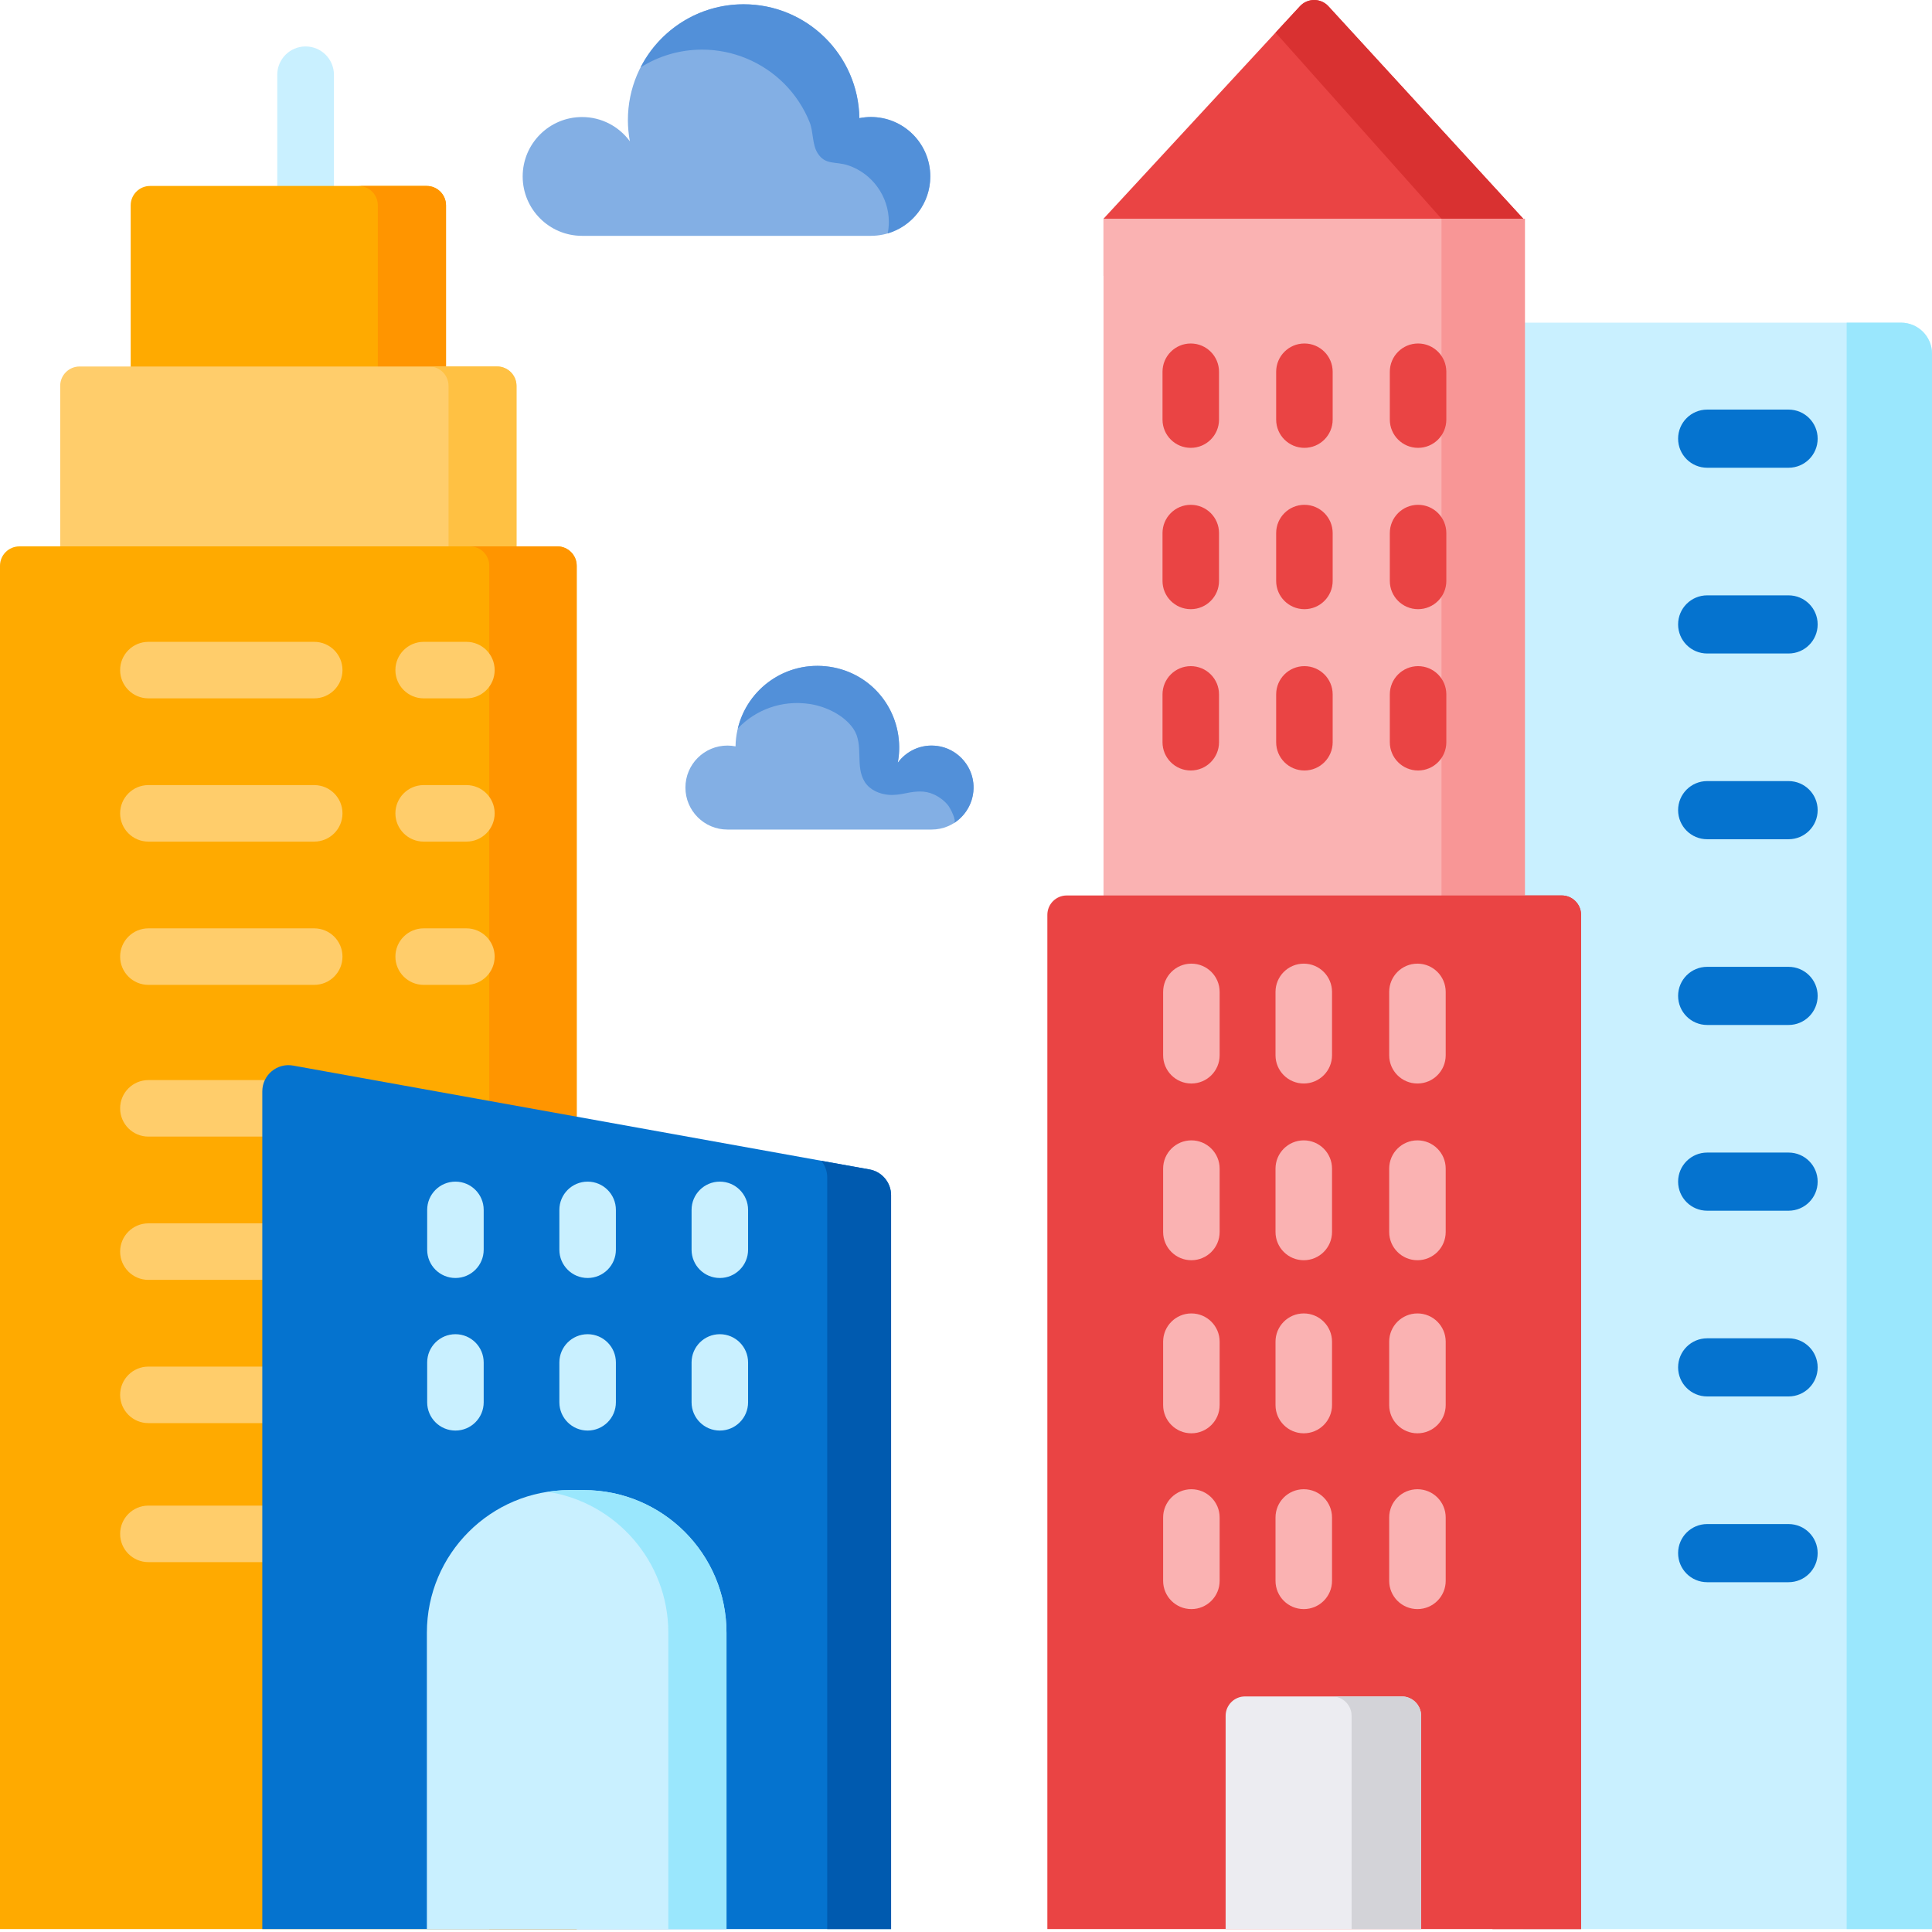
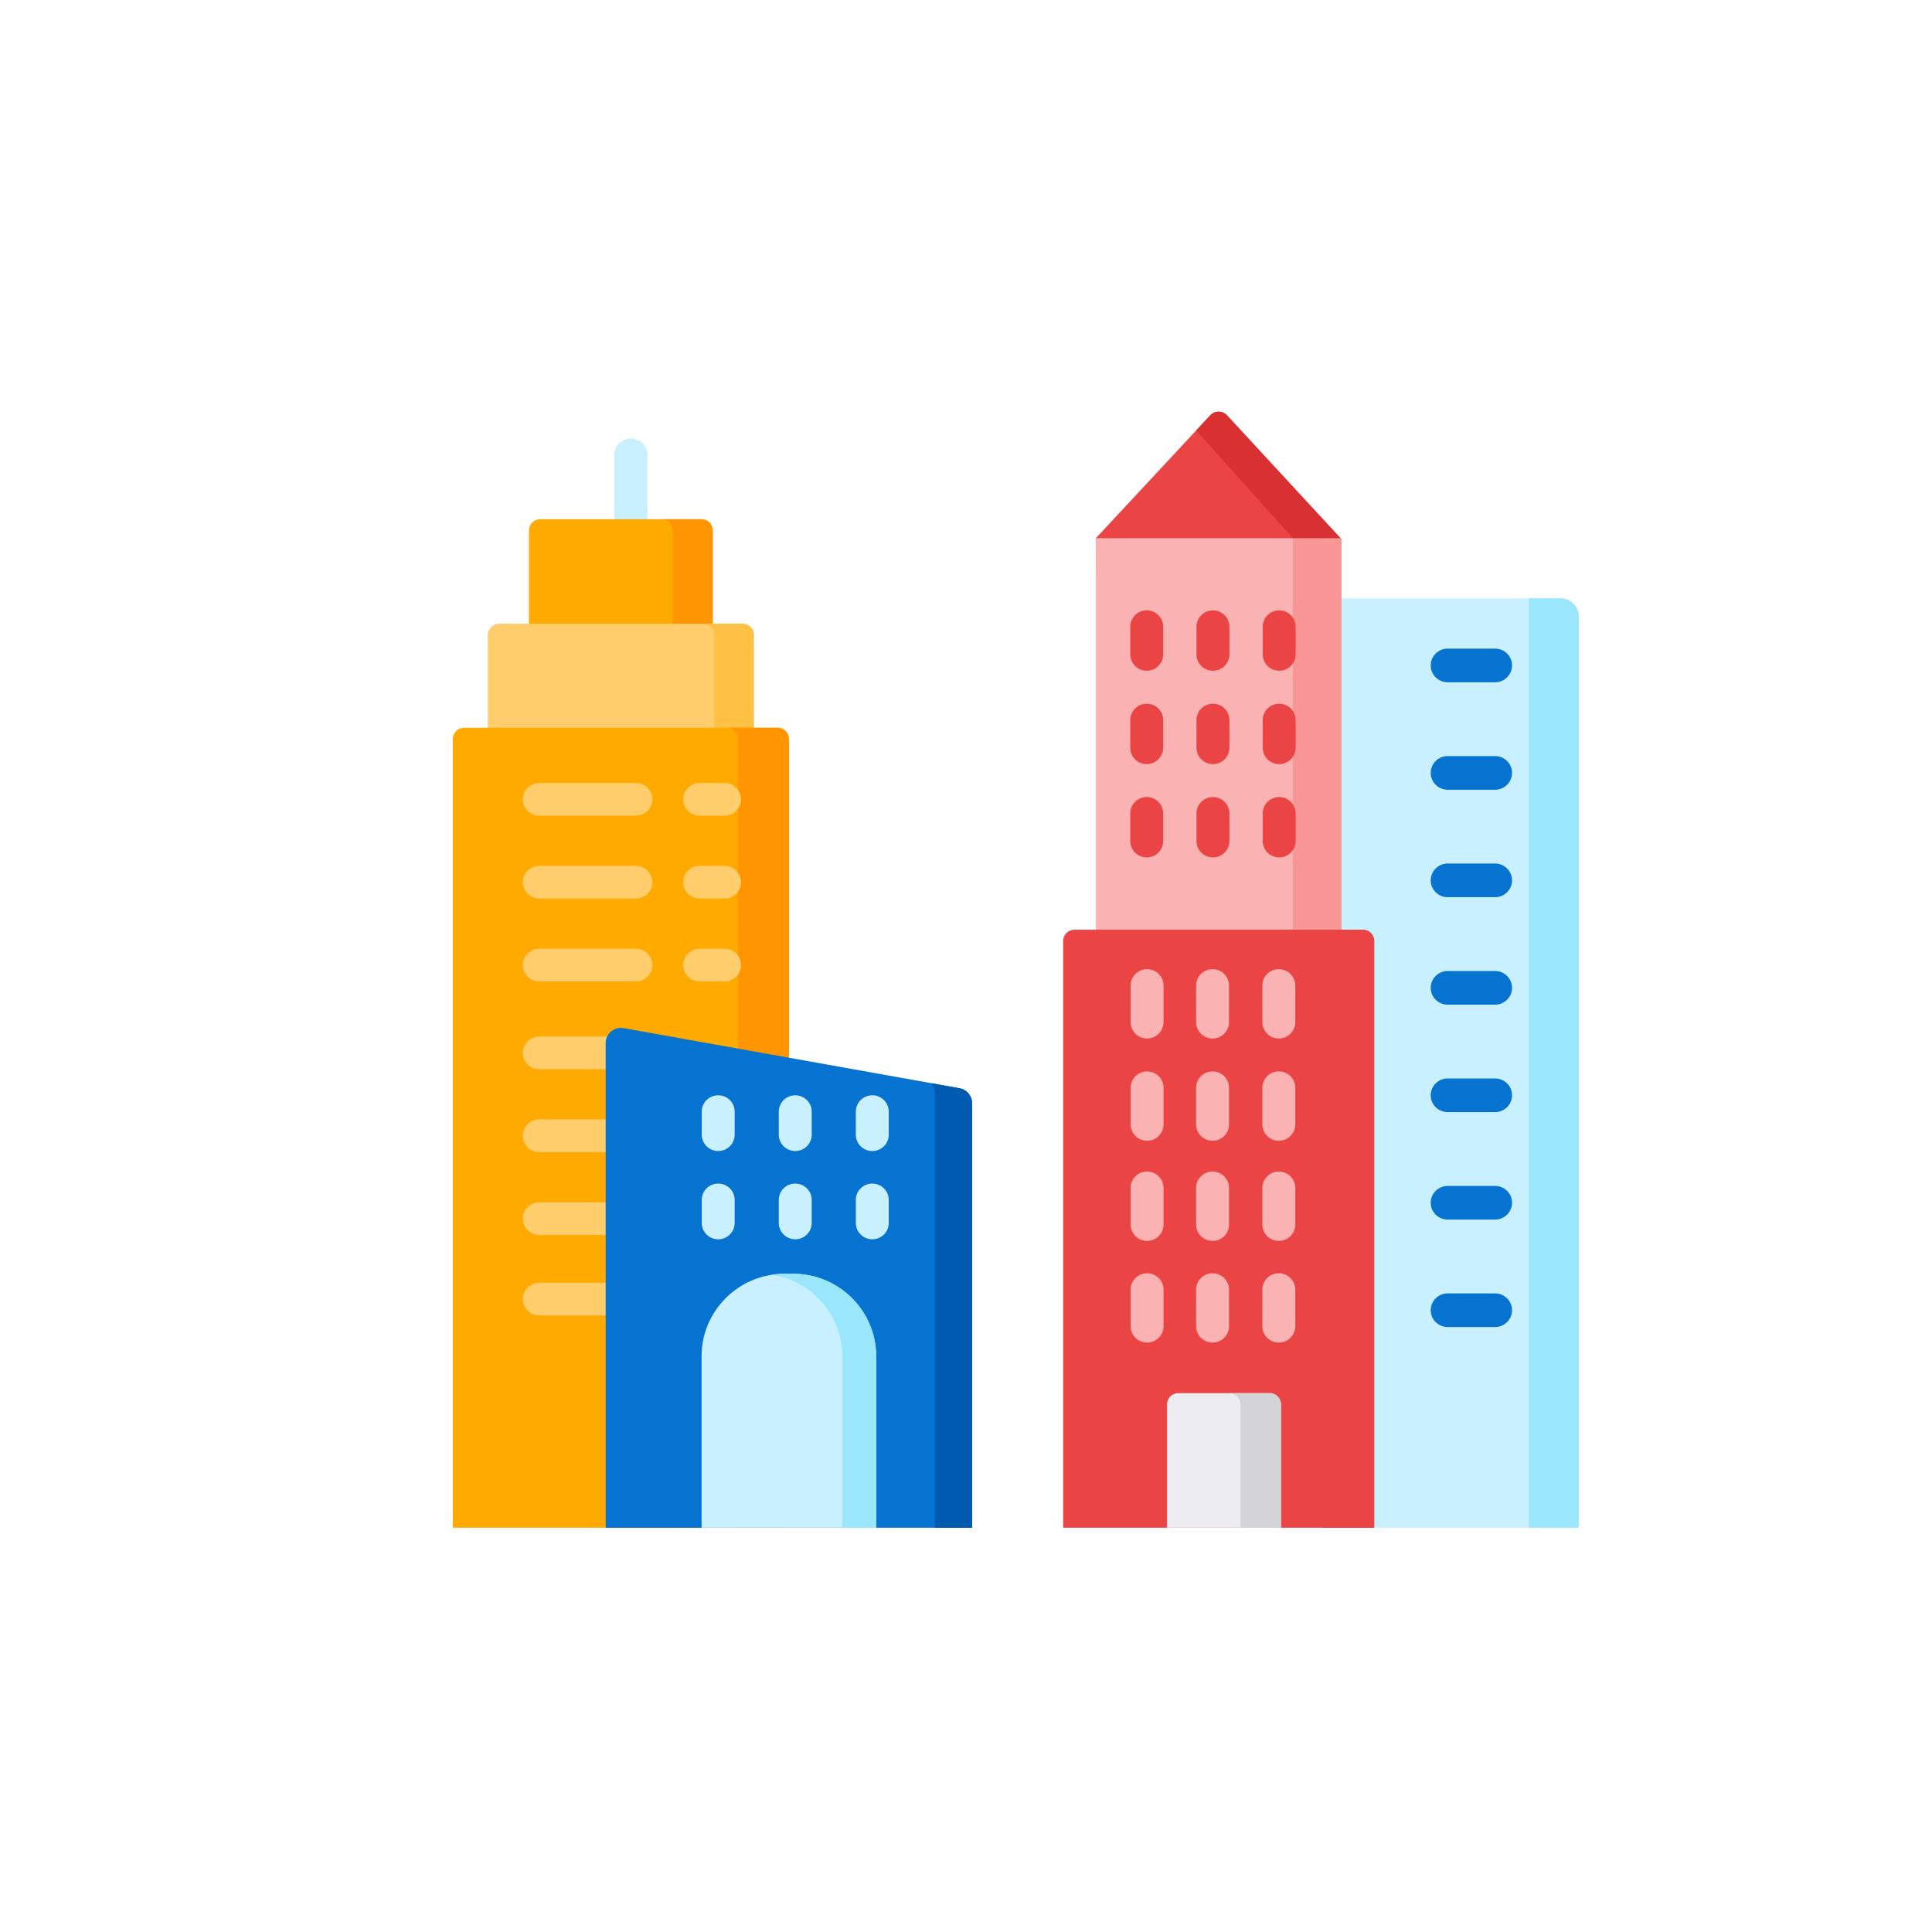
- <svg xmlns="http://www.w3.org/2000/svg" height="512pt" viewBox="0 0 512 512" width="512pt">
-   <path d="m80.988 75.133c-4.148.0-7.512-3.363-7.512-7.512V19.816c0-4.148 3.363-7.508 7.512-7.508 4.145.0 7.508 3.359 7.508 7.508v47.805c0 4.148-3.363 7.512-7.508 7.512zm0 0" fill="#c9f0ff" />
-   <path d="m113.059 49.281H39.77c-2.84.0-5.137 2.301-5.137 5.137v56.934h83.562V54.418c0-2.836-2.297-5.137-5.137-5.137zm0 0" fill="#fa0" />
-   <path d="m118.199 54.418v56.934h-18.07V54.418c0-2.836-2.301-5.137-5.137-5.137H113.062c2.836.0 5.137 2.301 5.137 5.137zm0 0" fill="#ff9500" />
-   <path d="m131.738 97.125H21.09c-2.836.0-5.137 2.301-5.137 5.137v53.602H136.875v-53.602c0-2.836-2.301-5.137-5.137-5.137zm0 0" fill="#ffcd6b" />
-   <path d="m136.875 102.258v53.605h-18.008v-53.605c0-2.836-2.301-5.137-5.137-5.137h18.008c2.836.0 5.137 2.301 5.137 5.137zm0 0" fill="#ffc143" />
-   <path d="m352.047 1.664c-2.027-2.211-5.52-2.219-7.555-.016l-52.047 56.316v15.152h111.23V57.965zm0 0" fill="#ea4444" />
-   <path d="m152.828 511.227H0v-361.293c0-2.836 2.301-5.137 5.137-5.137h142.555c2.84.0 5.137 2.301 5.137 5.137zm0 0" fill="#fa0" />
-   <path d="m83.273 170.094H39.324c-4.137.0-7.488 3.352-7.488 7.488s3.352 7.488 7.488 7.488h43.949c4.137.0 7.488-3.352 7.488-7.488s-3.352-7.488-7.488-7.488zm0 0" fill="#ffcd6b" />
-   <path d="m83.273 208.059H39.324c-4.137.0-7.488 3.352-7.488 7.488s3.352 7.488 7.488 7.488h43.949c4.137.0 7.488-3.352 7.488-7.488s-3.352-7.488-7.488-7.488zm0 0" fill="#ffcd6b" />
-   <path d="m83.273 246.023H39.324c-4.137.0-7.488 3.352-7.488 7.488S35.188 261 39.324 261h43.949c4.137.0 7.488-3.352 7.488-7.488s-3.352-7.488-7.488-7.488zm0 0" fill="#ffcd6b" />
-   <path d="m83.273 286.234H39.324c-4.137.0-7.488 3.352-7.488 7.488.0 4.137 3.352 7.488 7.488 7.488h43.949c4.137.0 7.488-3.352 7.488-7.488.0-4.137-3.352-7.488-7.488-7.488zm0 0" fill="#ffcd6b" />
-   <path d="m83.273 324.199H39.324c-4.137.0-7.488 3.355-7.488 7.492.0 4.137 3.352 7.488 7.488 7.488h43.949c4.137.0 7.488-3.352 7.488-7.488.0-4.137-3.352-7.492-7.488-7.492zm0 0" fill="#ffcd6b" />
-   <path d="m83.273 362.164H39.324c-4.137.0-7.488 3.352-7.488 7.488.0 4.137 3.352 7.488 7.488 7.488h43.949c4.137.0 7.488-3.352 7.488-7.488.0-4.133-3.352-7.488-7.488-7.488zm0 0" fill="#ffcd6b" />
-   <path d="m83.273 399.004H39.324c-4.137.0-7.488 3.352-7.488 7.488.0 4.137 3.352 7.488 7.488 7.488h43.949c4.137.0 7.488-3.352 7.488-7.488.0-4.137-3.352-7.488-7.488-7.488zm0 0" fill="#ffcd6b" />
-   <path d="m152.832 149.934v361.289h-23.168v-361.289c0-2.836-2.301-5.137-5.137-5.137h23.168c2.832.0 5.137 2.301 5.137 5.137zm0 0" fill="#ff9500" />
-   <path d="m512 511.227h-108.324V85.508H503.781c4.539.0 8.219 3.68 8.219 8.219zm0 0" fill="#c9f0ff" />
-   <path d="m512 511.227h-22.613V85.508h14.395c4.539.0 8.219 3.68 8.219 8.219zm0 0" fill="#9ae7fd" />
-   <path d="m419 242.441v268.781h-23.492v-268.781c0-2.832-2.301-5.137-5.137-5.137h23.492c2.84.0 5.137 2.305 5.137 5.137zm0 0" fill="#d93131" />
-   <path d="m404.113 253.762h-111.668V57.965h111.668zm0 0" fill="#fab2b2" />
-   <path d="m404.109 253.762h-22.098V57.965h22.098zm0 0" fill="#f89696" />
-   <path d="m403.676 57.961-21.668.004-43.969-49.324 6.453-6.984c2.035-2.211 5.527-2.211 7.559.008zm0 0" fill="#d93131" />
-   <path d="m473.992 123.957h-21.574c-4.254.0-7.703-3.449-7.703-7.703.0-4.258 3.449-7.707 7.703-7.707h21.574c4.258.0 7.707 3.449 7.707 7.707.0 4.254-3.449 7.703-7.707 7.703zm0 0" fill="#0573cf" />
-   <path d="m473.992 173.184h-21.574c-4.254.0-7.703-3.449-7.703-7.707.0-4.254 3.449-7.703 7.703-7.703h21.574c4.258.0 7.707 3.449 7.707 7.703.0 4.258-3.449 7.707-7.707 7.707zm0 0" fill="#0573cf" />
-   <path d="m473.992 222.406h-21.574c-4.254.0-7.703-3.449-7.703-7.707.0-4.254 3.449-7.703 7.703-7.703h21.574c4.258.0 7.707 3.449 7.707 7.703.0 4.258-3.449 7.707-7.707 7.707zm0 0" fill="#0573cf" />
-   <path d="m473.992 271.629h-21.574c-4.254.0-7.703-3.449-7.703-7.707.0-4.254 3.449-7.703 7.703-7.703h21.574c4.258.0 7.707 3.449 7.707 7.703.0 4.258-3.449 7.707-7.707 7.707zm0 0" fill="#0573cf" />
-   <path d="m473.992 320.852h-21.574c-4.254.0-7.703-3.449-7.703-7.703.0-4.258 3.449-7.707 7.703-7.707h21.574c4.258.0 7.707 3.449 7.707 7.707.0 4.254-3.449 7.703-7.707 7.703zm0 0" fill="#0573cf" />
-   <path d="m473.992 370.074h-21.574c-4.254.0-7.703-3.449-7.703-7.703.0-4.258 3.449-7.707 7.703-7.707h21.574c4.258.0 7.707 3.449 7.707 7.707.0 4.254-3.449 7.703-7.707 7.703zm0 0" fill="#0573cf" />
-   <path d="m473.992 419.301h-21.574c-4.254.0-7.703-3.449-7.703-7.707.0-4.254 3.449-7.703 7.703-7.703h21.574c4.258.0 7.707 3.449 7.707 7.703.0 4.258-3.449 7.707-7.707 7.707zm0 0" fill="#0573cf" />
-   <path d="m69.512 511.227V289.219c0-4.324 3.914-7.598 8.172-6.828l152.754 27.527c3.305.594 5.707 3.469 5.707 6.828v194.48zm0 0" fill="#0573cf" />
-   <path d="m236.145 316.75v194.477h-16.922V312.031c0-1.656-.586-3.195-1.57-4.398l12.781 2.285c3.305.598 5.711 3.473 5.711 6.832zm0 0" fill="#005aaf" />
-   <path d="m192.527 511.227h-79.398v-78.543c0-20.871 16.918-37.789 37.789-37.789h3.82c20.871.0 37.789 16.918 37.789 37.789zm0 0" fill="#c9f0ff" />
-   <path d="m192.523 432.688v78.535h-15.41V432.688c0-18.902-13.879-34.559-31.988-37.352 1.891-.289 3.82-.441 5.793-.441h3.824c20.863.0 37.781 16.918 37.781 37.793zm0 0" fill="#9ae7fd" />
-   <path d="m230.793 62.496c8.691.0 15.742-7.047 15.742-15.742.0-8.691-7.051-15.742-15.742-15.742-1.043.0-2.059.109-3.047.301-.27-16.707-13.891-30.176-30.668-30.176-16.941.0-30.68 13.738-30.68 30.684.0 1.918.188 3.793.523 5.617-2.867-3.891-7.465-6.422-12.664-6.422-8.695.0-15.742 7.047-15.742 15.742.0 8.691 7.047 15.742 15.742 15.742h76.535zm0 0" fill="#83afe4" />
-   <path d="m246.535 46.758c0 7.141-4.754 13.168-11.277 15.09.195-1 .293-2.02.293-3.074.0-6.719-4.422-12.855-10.805-14.961-3.344-1.105-6.055.016-8.09-3.258-1.457-2.352-1.078-5.645-2.102-8.184-1.52-3.781-3.805-7.242-6.672-10.137-5.727-5.781-13.648-9.086-21.785-9.086-6.008.0-11.609 1.727-16.332 4.715 5.062-9.93 15.398-16.73 27.312-16.73 16.773.0 30.402 13.469 30.664 30.184.988-.199 2.012-.309 3.055-.309 8.688.0 15.738 7.051 15.738 15.75zm0 0" fill="#5290d9" />
-   <path d="m192.773 219.84c-6.145.0-11.129-4.984-11.129-11.129.0-6.148 4.984-11.129 11.129-11.129.738.0 1.457.074 2.152.211.191-11.812 9.824-21.332 21.68-21.332 11.98.0 21.691 9.711 21.691 21.688.0 1.359-.133 2.684-.371 3.973 2.027-2.75 5.277-4.539 8.953-4.539 6.148.0 11.129 4.98 11.129 11.129.0 6.145-4.98 11.129-11.129 11.129zm0 0" fill="#83afe4" />
-   <path d="m257.941 207.469c.461 4.23-1.559 8.402-5.152 10.676.887-.562-1.016-4.023-1.398-4.539-.988-1.332-2.379-2.355-3.871-3.055-2.41-1.125-4.809-.875-7.367-.355-1.523.312-3.062.566-4.625.441-2.469-.199-4.992-1.293-6.332-3.379-2.699-4.211-.164-9.902-3.043-14.129-2.473-3.629-7.328-5.926-11.539-6.562-7.504-1.137-14.43 1.586-19.078 6.477 2.527-10.535 12.758-18.066 24.402-16.336 10.957 1.633 18.715 11.113 18.344 22.184-.039 1.102-.16 2.18-.355 3.23 2.309-3.125 6.195-5.012 10.484-4.434 4.992.668 8.984 4.773 9.531 9.781zm0 0" fill="#5290d9" />
-   <path d="m418.996 511.227h-141.438v-268.781c0-2.836 2.297-5.137 5.137-5.137h131.168c2.836.0 5.137 2.301 5.137 5.137v268.781zm0 0" fill="#ea4444" />
-   <path d="m376.613 511.227h-51.809v-56.516c0-2.84 2.301-5.137 5.137-5.137h41.535c2.84.0 5.137 2.297 5.137 5.137zm0 0" fill="#ececf1" />
-   <path d="m376.617 454.711v56.512H358.188v-56.512c0-2.836-2.301-5.137-5.141-5.137h18.434c2.836.0 5.137 2.301 5.137 5.137zm0 0" fill="#d3d3d8" />
-   <path d="m375.805 118.684c-4.137.0-7.488-3.352-7.488-7.488V98.52c0-4.137 3.352-7.492 7.488-7.492 4.137.0 7.488 3.355 7.488 7.492v12.676c0 4.137-3.355 7.488-7.488 7.488zm0 0" fill="#ea4444" />
-   <path d="m375.805 161.438c-4.137.0-7.488-3.352-7.488-7.488v-12.68c0-4.137 3.352-7.488 7.488-7.488 4.137.0 7.488 3.352 7.488 7.488v12.68c0 4.137-3.355 7.488-7.488 7.488zm0 0" fill="#ea4444" />
-   <path d="m375.805 204.188c-4.137.0-7.488-3.352-7.488-7.488v-12.676c0-4.137 3.352-7.488 7.488-7.488 4.137.0 7.488 3.352 7.488 7.488v12.676c0 4.137-3.355 7.488-7.488 7.488zm0 0" fill="#ea4444" />
-   <path d="m345.684 118.684c-4.137.0-7.488-3.352-7.488-7.488V98.52c0-4.137 3.352-7.492 7.488-7.492 4.137.0 7.488 3.355 7.488 7.492v12.676c0 4.137-3.352 7.488-7.488 7.488zm0 0" fill="#ea4444" />
-   <path d="m345.684 161.438c-4.137.0-7.488-3.352-7.488-7.488v-12.68c0-4.137 3.352-7.488 7.488-7.488 4.137.0 7.488 3.352 7.488 7.488v12.68c0 4.137-3.352 7.488-7.488 7.488zm0 0" fill="#ea4444" />
-   <path d="m345.684 204.188c-4.137.0-7.488-3.352-7.488-7.488v-12.676c0-4.137 3.352-7.488 7.488-7.488 4.137.0 7.488 3.352 7.488 7.488v12.676c0 4.137-3.352 7.488-7.488 7.488zm0 0" fill="#ea4444" />
-   <path d="m315.566 118.684c-4.137.0-7.488-3.352-7.488-7.488V98.52c0-4.137 3.352-7.492 7.488-7.492 4.137.0 7.488 3.355 7.488 7.492v12.676c0 4.137-3.352 7.488-7.488 7.488zm0 0" fill="#ea4444" />
-   <path d="m315.566 161.438c-4.137.0-7.488-3.352-7.488-7.488v-12.68c0-4.137 3.352-7.488 7.488-7.488 4.137.0 7.488 3.352 7.488 7.488v12.68c0 4.137-3.352 7.488-7.488 7.488zm0 0" fill="#ea4444" />
-   <path d="m315.566 204.188c-4.137.0-7.488-3.352-7.488-7.488v-12.676c0-4.137 3.352-7.488 7.488-7.488 4.137.0 7.488 3.352 7.488 7.488v12.676c0 4.137-3.352 7.488-7.488 7.488zm0 0" fill="#ea4444" />
-   <g fill="#fab2b2">
-     <path d="m375.637 287.141c-4.137.0-7.488-3.352-7.488-7.488v-16.789c0-4.137 3.352-7.488 7.488-7.488s7.488 3.352 7.488 7.488v16.789c0 4.137-3.352 7.488-7.488 7.488zm0 0" />
-     <path d="m375.637 333.973c-4.137.0-7.488-3.352-7.488-7.488v-16.789c0-4.133 3.352-7.488 7.488-7.488s7.488 3.352 7.488 7.488v16.789c0 4.137-3.352 7.488-7.488 7.488zm0 0" />
-     <path d="m375.637 379.84c-4.137.0-7.488-3.352-7.488-7.488V355.562c0-4.133 3.352-7.488 7.488-7.488s7.488 3.352 7.488 7.488v16.789c0 4.137-3.352 7.488-7.488 7.488zm0 0" />
-     <path d="m375.637 426.426c-4.137.0-7.488-3.352-7.488-7.488v-16.789c0-4.137 3.352-7.488 7.488-7.488s7.488 3.352 7.488 7.488V418.938c0 4.137-3.352 7.488-7.488 7.488zm0 0" />
-     <path d="m345.512 287.141c-4.137.0-7.488-3.352-7.488-7.488v-16.789c0-4.137 3.352-7.488 7.488-7.488 4.133.0 7.488 3.352 7.488 7.488v16.789c0 4.137-3.352 7.488-7.488 7.488zm0 0" />
-     <path d="m345.512 333.973c-4.137.0-7.488-3.352-7.488-7.488v-16.789c0-4.133 3.352-7.488 7.488-7.488 4.133.0 7.488 3.352 7.488 7.488v16.789c0 4.137-3.352 7.488-7.488 7.488zm0 0" />
-     <path d="m345.512 379.84c-4.137.0-7.488-3.352-7.488-7.488V355.562c0-4.133 3.352-7.488 7.488-7.488 4.133.0 7.488 3.352 7.488 7.488v16.789c0 4.137-3.352 7.488-7.488 7.488zm0 0" />
-     <path d="m345.512 426.426c-4.137.0-7.488-3.352-7.488-7.488v-16.789c0-4.137 3.352-7.488 7.488-7.488 4.133.0 7.488 3.352 7.488 7.488V418.938c0 4.137-3.352 7.488-7.488 7.488zm0 0" />
-     <path d="m315.73 287.141c-4.137.0-7.488-3.352-7.488-7.488v-16.789c0-4.137 3.352-7.488 7.488-7.488s7.488 3.352 7.488 7.488v16.789c0 4.137-3.352 7.488-7.488 7.488zm0 0" />
-     <path d="m315.73 333.973c-4.137.0-7.488-3.352-7.488-7.488v-16.789c0-4.133 3.352-7.488 7.488-7.488s7.488 3.352 7.488 7.488v16.789c0 4.137-3.352 7.488-7.488 7.488zm0 0" />
-     <path d="m315.73 379.84c-4.137.0-7.488-3.352-7.488-7.488V355.562c0-4.133 3.352-7.488 7.488-7.488s7.488 3.352 7.488 7.488v16.789c0 4.137-3.352 7.488-7.488 7.488zm0 0" />
-     <path d="m315.73 426.426c-4.137.0-7.488-3.352-7.488-7.488v-16.789c0-4.137 3.352-7.488 7.488-7.488s7.488 3.352 7.488 7.488V418.938c0 4.137-3.352 7.488-7.488 7.488zm0 0" />
+ <svg xmlns="http://www.w3.org/2000/svg" width="512" height="512">
+   <g>
+     <path fill="none" id="canvas_background" d="M-1-1h802v602H-1z" />
  </g>
-   <path d="m120.695 338.68c-4.137.0-7.488-3.352-7.488-7.488v-10.559c0-4.137 3.352-7.488 7.488-7.488 4.137.0 7.488 3.352 7.488 7.488v10.559c0 4.137-3.352 7.488-7.488 7.488zm0 0" fill="#c9f0ff" />
-   <path d="m155.73 338.68c-4.137.0-7.492-3.352-7.492-7.488v-10.559c0-4.137 3.355-7.488 7.492-7.488 4.133.0 7.488 3.352 7.488 7.488v10.559c0 4.137-3.355 7.488-7.488 7.488zm0 0" fill="#c9f0ff" />
-   <path d="m190.762 338.68c-4.137.0-7.488-3.352-7.488-7.488v-10.559c0-4.137 3.352-7.488 7.488-7.488s7.488 3.352 7.488 7.488v10.559c0 4.137-3.352 7.488-7.488 7.488zm0 0" fill="#c9f0ff" />
-   <path d="m120.695 379.113c-4.137.0-7.488-3.352-7.488-7.488v-10.559c0-4.133 3.352-7.488 7.488-7.488 4.137.0 7.488 3.352 7.488 7.488V371.625c0 4.137-3.352 7.488-7.488 7.488zm0 0" fill="#c9f0ff" />
-   <path d="m155.73 379.113c-4.137.0-7.492-3.352-7.492-7.488v-10.559c0-4.133 3.355-7.488 7.492-7.488 4.133.0 7.488 3.352 7.488 7.488V371.625c0 4.137-3.355 7.488-7.488 7.488zm0 0" fill="#c9f0ff" />
-   <path d="m190.762 379.113c-4.137.0-7.488-3.352-7.488-7.488v-10.559c0-4.133 3.352-7.488 7.488-7.488s7.488 3.352 7.488 7.488V371.625c0 4.137-3.352 7.488-7.488 7.488zm0 0" fill="#c9f0ff" />
-   <path d="m123.602 170.094h-11.328c-4.133.0-7.488 3.352-7.488 7.488s3.355 7.488 7.488 7.488h11.328c4.137.0 7.488-3.352 7.488-7.488s-3.352-7.488-7.488-7.488zm0 0" fill="#ffcd6b" />
-   <path d="m123.602 208.059h-11.328c-4.133.0-7.488 3.352-7.488 7.488s3.355 7.488 7.488 7.488h11.328c4.137.0 7.488-3.352 7.488-7.488s-3.352-7.488-7.488-7.488zm0 0" fill="#ffcd6b" />
-   <path d="m123.602 246.023h-11.328c-4.133.0-7.488 3.352-7.488 7.488S108.141 261 112.273 261h11.328c4.137.0 7.488-3.352 7.488-7.488s-3.352-7.488-7.488-7.488zm0 0" fill="#ffcd6b" />
+   <g>
+     <g stroke="null" id="svg_71">
+       <path stroke="null" id="svg_1" fill="#c9f0ff" d="m167.195 152.559c-2.417.0-4.377-1.946-4.377-4.346V120.555c0-2.4 1.96-4.344 4.377-4.344 2.415.0 4.375 1.944 4.375 4.344v27.658c0 2.4-1.96 4.346-4.375 4.346zm0 0" />
+       <path stroke="null" id="svg_2" fill="#fa0" d="m185.884 137.602h-42.709c-1.655.0-2.993 1.331-2.993 2.972v32.939h48.695v-32.939c0-1.641-1.338-2.972-2.993-2.972zm0 0" />
+       <path stroke="null" id="svg_3" fill="#ff9500" d="m188.88 140.574v32.939h-10.53v-32.939c0-1.641-1.341-2.972-2.993-2.972h10.53c1.653.0 2.993 1.331 2.993 2.972zm0 0" />
+       <path stroke="null" id="svg_4" fill="#ffcd6b" d="m196.769 165.283h-64.479c-1.653.0-2.993 1.331-2.993 2.972v31.011h70.466v-31.011c0-1.641-1.341-2.972-2.993-2.972zm0 0" />
+       <path stroke="null" id="svg_5" fill="#ffc143" d="m199.763 168.252v31.014h-10.494v-31.014c0-1.641-1.341-2.972-2.993-2.972h10.494c1.653.0 2.993 1.331 2.993 2.972zm0 0" />
+       <path stroke="null" id="svg_6" fill="#ea4444" d="m325.152 110.053c-1.181-1.279-3.216-1.284-4.402-.009l-30.33 32.582v8.766h64.819v-8.766l-30.086-32.573zm0 0" />
+       <path stroke="null" id="svg_7" fill="#fa0" d="m209.059 404.863h-89.059v-209.028c0-1.641 1.341-2.972 2.993-2.972h83.073c1.655.0 2.993 1.331 2.993 2.972v209.028zm0 0" />
+       <path stroke="null" id="svg_8" fill="#ffcd6b" d="m168.527 207.499h-25.611c-2.411.0-4.364 1.939-4.364 4.332s1.953 4.332 4.364 4.332h25.611c2.411.0 4.364-1.939 4.364-4.332s-1.953-4.332-4.364-4.332zm0 0" />
+       <path stroke="null" id="svg_9" fill="#ffcd6b" d="m168.527 229.464h-25.611c-2.411.0-4.364 1.939-4.364 4.332s1.953 4.332 4.364 4.332h25.611c2.411.0 4.364-1.939 4.364-4.332s-1.953-4.332-4.364-4.332zm0 0" />
+       <path stroke="null" id="svg_10" fill="#ffcd6b" d="m168.527 251.428h-25.611c-2.411.0-4.364 1.939-4.364 4.332s1.953 4.332 4.364 4.332h25.611c2.411.0 4.364-1.939 4.364-4.332s-1.953-4.332-4.364-4.332zm0 0" />
+       <path stroke="null" id="svg_11" fill="#ffcd6b" d="m168.527 274.693h-25.611c-2.411.0-4.364 1.939-4.364 4.332.0 2.393 1.953 4.332 4.364 4.332h25.611c2.411.0 4.364-1.939 4.364-4.332.0-2.393-1.953-4.332-4.364-4.332zm0 0" />
+       <path stroke="null" id="svg_12" fill="#ffcd6b" d="m168.527 296.657h-25.611c-2.411.0-4.364 1.941-4.364 4.335.0 2.393 1.953 4.332 4.364 4.332h25.611c2.411.0 4.364-1.939 4.364-4.332.0-2.393-1.953-4.335-4.364-4.335zm0 0" />
+       <path stroke="null" id="svg_13" fill="#ffcd6b" d="m168.527 318.622h-25.611c-2.411.0-4.364 1.939-4.364 4.332.0 2.393 1.953 4.332 4.364 4.332h25.611c2.411.0 4.364-1.939 4.364-4.332.0-2.391-1.953-4.332-4.364-4.332zm0 0" />
+       <path stroke="null" id="svg_14" fill="#ffcd6b" d="m168.527 339.936h-25.611c-2.411.0-4.364 1.939-4.364 4.332.0 2.393 1.953 4.332 4.364 4.332h25.611c2.411.0 4.364-1.939 4.364-4.332.0-2.393-1.953-4.332-4.364-4.332zm0 0" />
+       <path stroke="null" id="svg_15" fill="#ff9500" d="m209.062 195.835v209.026h-13.501V195.835c0-1.641-1.341-2.972-2.993-2.972h13.501c1.65.0 2.993 1.331 2.993 2.972zm0 0" />
+       <path stroke="null" id="svg_16" fill="#c9f0ff" d="m418.364 404.863h-63.125v-246.302h58.336c2.645.0 4.789 2.129 4.789 4.755v241.547zm0 0" />
+       <path stroke="null" id="svg_17" fill="#9ae7fd" d="m418.364 404.863h-13.178v-246.302h8.388c2.645.0 4.789 2.129 4.789 4.755v241.547zm0 0" />
+       <path stroke="null" id="svg_18" fill="#d93131" d="m364.169 249.356v155.505h-13.69v-155.505c0-1.638-1.341-2.972-2.993-2.972h13.69c1.655.0 2.993 1.333 2.993 2.972zm0 0" />
+       <path stroke="null" id="svg_19" fill="#fab2b2" d="m355.494 255.905h-65.074V142.626h65.074v113.279zm0 0" />
+       <path stroke="null" id="svg_20" fill="#f89696" d="m355.491 255.905H342.614V142.626h12.877v113.279zm0 0" />
+       <path stroke="null" id="svg_21" fill="#d93131" d="m355.239 142.624-12.627.002-25.622-28.537 3.761-4.041c1.186-1.279 3.221-1.279 4.405.005l30.084 32.571zm0 0" />
+       <path stroke="null" id="svg_22" fill="#0573cf" d="m396.215 180.806h-12.572c-2.479.0-4.489-1.996-4.489-4.457.0-2.463 2.01-4.459 4.489-4.459h12.572c2.481.0 4.491 1.996 4.491 4.459.0 2.461-2.01 4.457-4.491 4.457zm0 0" />
+       <path stroke="null" id="svg_23" fill="#0573cf" d="m396.215 209.287h-12.572c-2.479.0-4.489-1.996-4.489-4.459.0-2.461 2.01-4.457 4.489-4.457h12.572c2.481.0 4.491 1.996 4.491 4.457.0 2.463-2.01 4.459-4.491 4.459zm0 0" />
+       <path stroke="null" id="svg_24" fill="#0573cf" d="m396.215 237.765h-12.572c-2.479.0-4.489-1.996-4.489-4.459.0-2.461 2.01-4.457 4.489-4.457h12.572c2.481.0 4.491 1.996 4.491 4.457.0 2.463-2.01 4.459-4.491 4.459zm0 0" />
+       <path stroke="null" id="svg_25" fill="#0573cf" d="m396.215 266.243h-12.572c-2.479.0-4.489-1.996-4.489-4.459.0-2.461 2.01-4.457 4.489-4.457h12.572c2.481.0 4.491 1.996 4.491 4.457.0 2.463-2.01 4.459-4.491 4.459zm0 0" />
+       <path stroke="null" id="svg_26" fill="#0573cf" d="m396.215 294.721h-12.572c-2.479.0-4.489-1.996-4.489-4.457.0-2.463 2.01-4.459 4.489-4.459h12.572c2.481.0 4.491 1.996 4.491 4.459.0 2.461-2.01 4.457-4.491 4.457zm0 0" />
+       <path stroke="null" id="svg_27" fill="#0573cf" d="m396.215 323.199h-12.572c-2.479.0-4.489-1.996-4.489-4.457.0-2.463 2.01-4.459 4.489-4.459h12.572c2.481.0 4.491 1.996 4.491 4.459.0 2.461-2.01 4.457-4.491 4.457zm0 0" />
+       <path stroke="null" id="svg_28" fill="#0573cf" d="m396.215 351.679h-12.572c-2.479.0-4.489-1.996-4.489-4.459.0-2.461 2.01-4.457 4.489-4.457h12.572c2.481.0 4.491 1.996 4.491 4.457.0 2.463-2.01 4.459-4.491 4.459zm0 0" />
+       <path stroke="null" id="svg_29" fill="#0573cf" d="m160.507 404.863v-128.444c0-2.502 2.281-4.396 4.762-3.95l89.016 15.926c1.926.344 3.326 2.007 3.326 3.95v112.518h-97.104zm0 0" />
+       <path stroke="null" id="svg_30" fill="#005aaf" d="m257.611 292.348v112.515h-9.861v-115.245c0-.958-.341-1.849-.915-2.545l7.448 1.322c1.926.346 3.328 2.009 3.328 3.953zm0 0" />
+       <path stroke="null" id="svg_31" fill="#c9f0ff" d="m232.194 404.863h-46.269v-45.441c0-12.075 9.859-21.863 22.021-21.863h2.226c12.162.0 22.021 9.788 22.021 21.863v45.441zm0 0" />
+       <path stroke="null" id="svg_32" fill="#9ae7fd" d="m232.191 359.424v45.437h-8.98v-45.437c0-10.936-8.088-19.994-18.641-21.61 1.102-.167 2.226-.255 3.376-.255h2.229c12.158.0 22.017 9.788 22.017 21.865zm0 0" />
+       <path stroke="null" id="svg_37" fill="#ea4444" d="m364.166 404.863h-82.422v-155.505c0-1.641 1.338-2.972 2.993-2.972h76.437c1.653.0 2.993 1.331 2.993 2.972v155.505h-.002zm0 0" />
+       <path stroke="null" id="svg_38" fill="#ececf1" d="m339.468 404.863h-30.191v-32.697c0-1.643 1.341-2.972 2.993-2.972h24.204c1.655.0 2.993 1.329 2.993 2.972v32.697zm0 0" />
+       <path stroke="null" id="svg_39" fill="#d3d3d8" d="m339.47 372.166v32.695h-10.74v-32.695c0-1.641-1.341-2.972-2.996-2.972h10.742c1.653.0 2.993 1.331 2.993 2.972zm0 0" />
+       <path stroke="null" id="svg_40" fill="#ea4444" d="m338.997 177.755c-2.411.0-4.364-1.939-4.364-4.332v-7.334c0-2.393 1.953-4.335 4.364-4.335 2.411.0 4.364 1.941 4.364 4.335v7.334c0 2.393-1.955 4.332-4.364 4.332zm0 0" />
+       <path stroke="null" id="svg_41" fill="#ea4444" d="m338.997 202.491c-2.411.0-4.364-1.939-4.364-4.332v-7.336c0-2.393 1.953-4.332 4.364-4.332 2.411.0 4.364 1.939 4.364 4.332v7.336c0 2.393-1.955 4.332-4.364 4.332zm0 0" />
+       <path stroke="null" id="svg_42" fill="#ea4444" d="m338.997 227.224c-2.411.0-4.364-1.939-4.364-4.332v-7.334c0-2.393 1.953-4.332 4.364-4.332 2.411.0 4.364 1.939 4.364 4.332v7.334c0 2.393-1.955 4.332-4.364 4.332zm0 0" />
+       <path stroke="null" id="svg_43" fill="#ea4444" d="m321.444 177.755c-2.411.0-4.364-1.939-4.364-4.332v-7.334c0-2.393 1.953-4.335 4.364-4.335 2.411.0 4.364 1.941 4.364 4.335v7.334c0 2.393-1.953 4.332-4.364 4.332zm0 0" />
+       <path stroke="null" id="svg_44" fill="#ea4444" d="m321.444 202.491c-2.411.0-4.364-1.939-4.364-4.332v-7.336c0-2.393 1.953-4.332 4.364-4.332 2.411.0 4.364 1.939 4.364 4.332v7.336c0 2.393-1.953 4.332-4.364 4.332zm0 0" />
+       <path stroke="null" id="svg_45" fill="#ea4444" d="m321.444 227.224c-2.411.0-4.364-1.939-4.364-4.332v-7.334c0-2.393 1.953-4.332 4.364-4.332 2.411.0 4.364 1.939 4.364 4.332v7.334c0 2.393-1.953 4.332-4.364 4.332zm0 0" />
+       <path stroke="null" id="svg_46" fill="#ea4444" d="m303.894 177.755c-2.411.0-4.364-1.939-4.364-4.332v-7.334c0-2.393 1.953-4.335 4.364-4.335 2.411.0 4.364 1.941 4.364 4.335v7.334c0 2.393-1.953 4.332-4.364 4.332zm0 0" />
+       <path stroke="null" id="svg_47" fill="#ea4444" d="m303.894 202.491c-2.411.0-4.364-1.939-4.364-4.332v-7.336c0-2.393 1.953-4.332 4.364-4.332 2.411.0 4.364 1.939 4.364 4.332v7.336c0 2.393-1.953 4.332-4.364 4.332zm0 0" />
+       <path stroke="null" id="svg_48" fill="#ea4444" d="m303.894 227.224c-2.411.0-4.364-1.939-4.364-4.332v-7.334c0-2.393 1.953-4.332 4.364-4.332 2.411.0 4.364 1.939 4.364 4.332v7.334c0 2.393-1.953 4.332-4.364 4.332zm0 0" />
+       <g stroke="null" id="svg_49" fill="#fab2b2">
+         <path stroke="null" id="svg_50" d="m338.899 275.217c-2.411.0-4.364-1.939-4.364-4.332v-9.713c0-2.393 1.953-4.332 4.364-4.332s4.364 1.939 4.364 4.332v9.713c0 2.393-1.953 4.332-4.364 4.332zm0 0" />
+         <path stroke="null" id="svg_51" d="m338.899 302.312c-2.411.0-4.364-1.939-4.364-4.332v-9.713c0-2.391 1.953-4.332 4.364-4.332s4.364 1.939 4.364 4.332v9.713c0 2.393-1.953 4.332-4.364 4.332zm0 0" />
+         <path stroke="null" id="svg_52" d="m338.899 328.849c-2.411.0-4.364-1.939-4.364-4.332v-9.713c0-2.391 1.953-4.332 4.364-4.332s4.364 1.939 4.364 4.332v9.713c0 2.393-1.953 4.332-4.364 4.332zm0 0" />
+         <path stroke="null" id="svg_53" d="m338.899 355.801c-2.411.0-4.364-1.939-4.364-4.332v-9.713c0-2.393 1.953-4.332 4.364-4.332s4.364 1.939 4.364 4.332v9.713c0 2.393-1.953 4.332-4.364 4.332zm0 0" />
+         <path stroke="null" id="svg_54" d="m321.344 275.217c-2.411.0-4.364-1.939-4.364-4.332v-9.713c0-2.393 1.953-4.332 4.364-4.332 2.408.0 4.364 1.939 4.364 4.332v9.713c0 2.393-1.953 4.332-4.364 4.332zm0 0" />
+         <path stroke="null" id="svg_55" d="m321.344 302.312c-2.411.0-4.364-1.939-4.364-4.332v-9.713c0-2.391 1.953-4.332 4.364-4.332 2.408.0 4.364 1.939 4.364 4.332v9.713c0 2.393-1.953 4.332-4.364 4.332zm0 0" />
+         <path stroke="null" id="svg_56" d="m321.344 328.849c-2.411.0-4.364-1.939-4.364-4.332v-9.713c0-2.391 1.953-4.332 4.364-4.332 2.408.0 4.364 1.939 4.364 4.332v9.713c0 2.393-1.953 4.332-4.364 4.332zm0 0" />
+         <path stroke="null" id="svg_57" d="m321.344 355.801c-2.411.0-4.364-1.939-4.364-4.332v-9.713c0-2.393 1.953-4.332 4.364-4.332 2.408.0 4.364 1.939 4.364 4.332v9.713c0 2.393-1.953 4.332-4.364 4.332zm0 0" />
+         <path stroke="null" id="svg_58" d="m303.989 275.217c-2.411.0-4.364-1.939-4.364-4.332v-9.713c0-2.393 1.953-4.332 4.364-4.332s4.364 1.939 4.364 4.332v9.713c0 2.393-1.953 4.332-4.364 4.332zm0 0" />
+         <path stroke="null" id="svg_59" d="m303.989 302.312c-2.411.0-4.364-1.939-4.364-4.332v-9.713c0-2.391 1.953-4.332 4.364-4.332s4.364 1.939 4.364 4.332v9.713c0 2.393-1.953 4.332-4.364 4.332zm0 0" />
+         <path stroke="null" id="svg_60" d="m303.989 328.849c-2.411.0-4.364-1.939-4.364-4.332v-9.713c0-2.391 1.953-4.332 4.364-4.332s4.364 1.939 4.364 4.332v9.713c0 2.393-1.953 4.332-4.364 4.332zm0 0" />
+         <path stroke="null" id="svg_61" d="m303.989 355.801c-2.411.0-4.364-1.939-4.364-4.332v-9.713c0-2.393 1.953-4.332 4.364-4.332s4.364 1.939 4.364 4.332v9.713c0 2.393-1.953 4.332-4.364 4.332zm0 0" />
+       </g>
+       <path stroke="null" id="svg_62" fill="#c9f0ff" d="m190.334 305.035c-2.411.0-4.364-1.939-4.364-4.332v-6.109c0-2.393 1.953-4.332 4.364-4.332 2.411.0 4.364 1.939 4.364 4.332v6.109c0 2.393-1.953 4.332-4.364 4.332zm0 0" />
+       <path stroke="null" id="svg_63" fill="#c9f0ff" d="m210.751 305.035c-2.411.0-4.366-1.939-4.366-4.332v-6.109c0-2.393 1.955-4.332 4.366-4.332 2.408.0 4.364 1.939 4.364 4.332v6.109c0 2.393-1.955 4.332-4.364 4.332zm0 0" />
+       <path stroke="null" id="svg_64" fill="#c9f0ff" d="m231.165 305.035c-2.411.0-4.364-1.939-4.364-4.332v-6.109c0-2.393 1.953-4.332 4.364-4.332s4.364 1.939 4.364 4.332v6.109c0 2.393-1.953 4.332-4.364 4.332zm0 0" />
+       <path stroke="null" id="svg_65" fill="#c9f0ff" d="m190.334 328.428c-2.411.0-4.364-1.939-4.364-4.332v-6.109c0-2.391 1.953-4.332 4.364-4.332 2.411.0 4.364 1.939 4.364 4.332v6.109c0 2.393-1.953 4.332-4.364 4.332zm0 0" />
+       <path stroke="null" id="svg_66" fill="#c9f0ff" d="m210.751 328.428c-2.411.0-4.366-1.939-4.366-4.332v-6.109c0-2.391 1.955-4.332 4.366-4.332 2.408.0 4.364 1.939 4.364 4.332v6.109c0 2.393-1.955 4.332-4.364 4.332zm0 0" />
+       <path stroke="null" id="svg_67" fill="#c9f0ff" d="m231.165 328.428c-2.411.0-4.364-1.939-4.364-4.332v-6.109c0-2.391 1.953-4.332 4.364-4.332s4.364 1.939 4.364 4.332v6.109c0 2.393-1.953 4.332-4.364 4.332zm0 0" />
+       <path stroke="null" id="svg_68" fill="#ffcd6b" d="m192.028 207.499h-6.601c-2.408.0-4.364 1.939-4.364 4.332s1.955 4.332 4.364 4.332h6.601c2.411.0 4.364-1.939 4.364-4.332s-1.953-4.332-4.364-4.332zm0 0" />
+       <path stroke="null" id="svg_69" fill="#ffcd6b" d="m192.028 229.464h-6.601c-2.408.0-4.364 1.939-4.364 4.332s1.955 4.332 4.364 4.332h6.601c2.411.0 4.364-1.939 4.364-4.332s-1.953-4.332-4.364-4.332zm0 0" />
+       <path stroke="null" id="svg_70" fill="#ffcd6b" d="m192.028 251.428h-6.601c-2.408.0-4.364 1.939-4.364 4.332s1.955 4.332 4.364 4.332h6.601c2.411.0 4.364-1.939 4.364-4.332s-1.953-4.332-4.364-4.332zm0 0" />
+     </g>
+   </g>
</svg>
